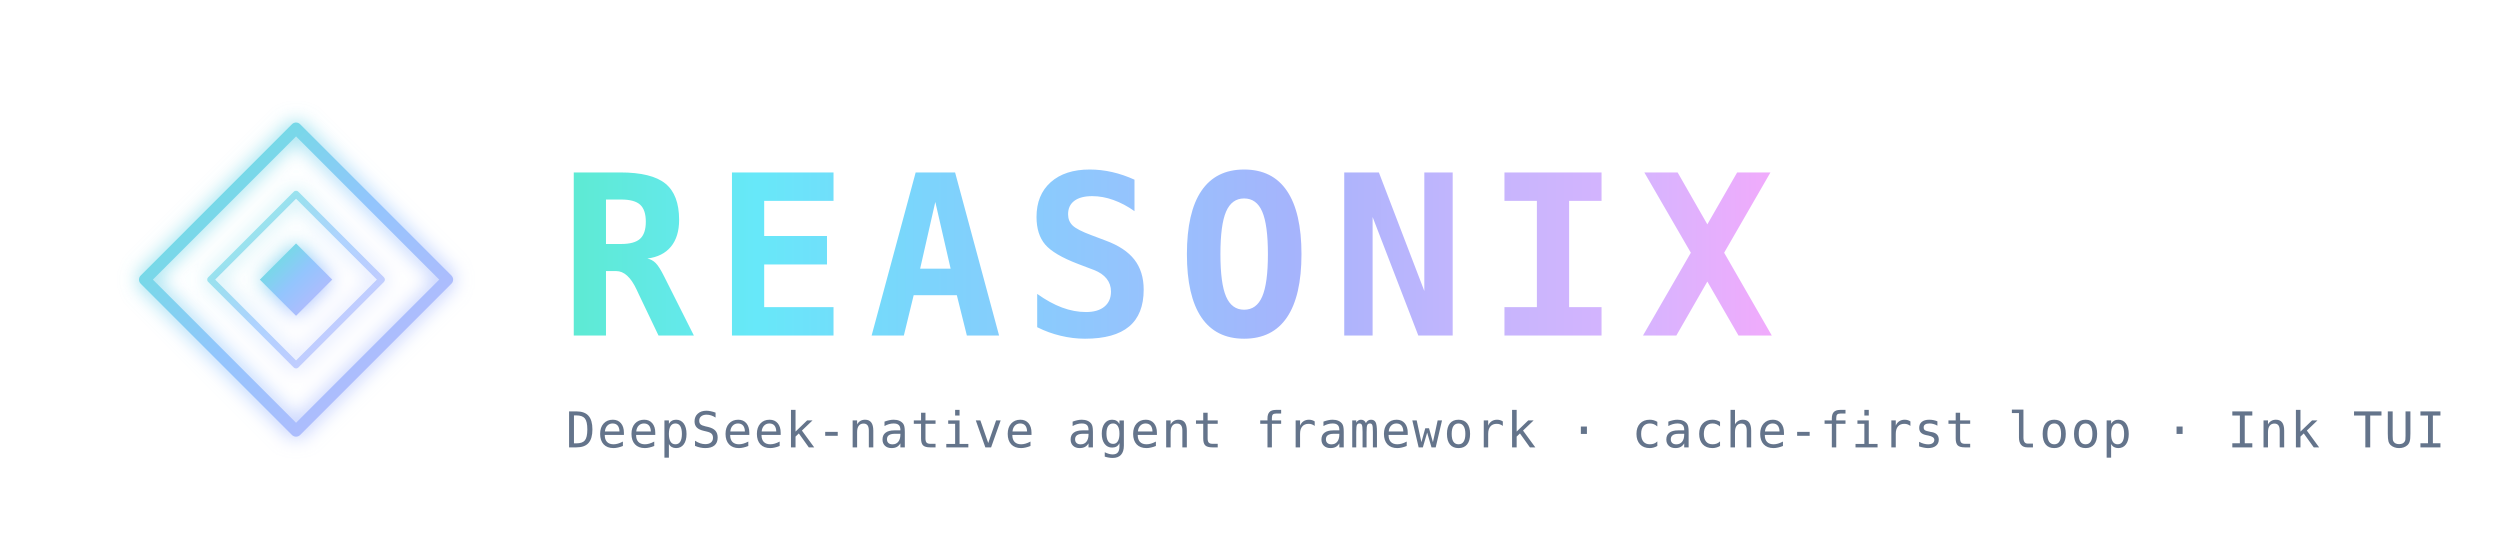
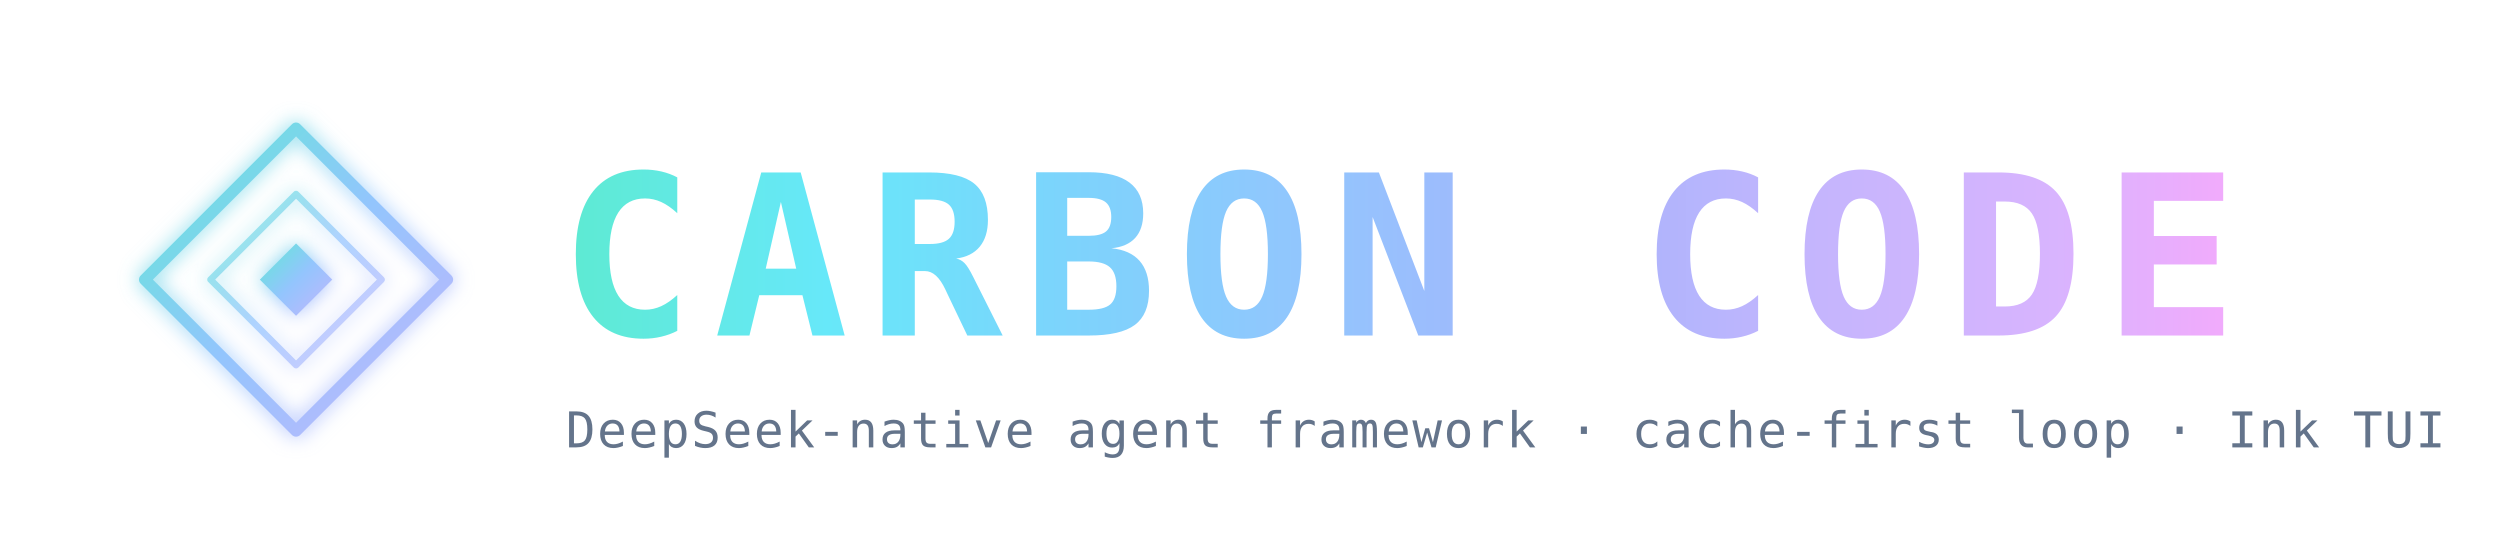
- <svg xmlns="http://www.w3.org/2000/svg" width="760" height="170" viewBox="0 0 760 170" role="img" aria-label="Reasonix — DeepSeek-native agent framework">
+ <svg xmlns="http://www.w3.org/2000/svg" width="760" height="170" viewBox="0 0 760 170" role="img" aria-label="Carbon Code — DeepSeek-native agent framework">
  <defs>
    <linearGradient id="rx-grad" x1="0%" y1="0%" x2="100%" y2="0%">
      <stop offset="0%" stop-color="#5eead4" />
      <stop offset="15%" stop-color="#67e8f9" />
      <stop offset="30%" stop-color="#7dd3fc" />
      <stop offset="45%" stop-color="#93c5fd" />
      <stop offset="60%" stop-color="#a5b4fc" />
      <stop offset="75%" stop-color="#c4b5fd" />
      <stop offset="90%" stop-color="#d8b4fe" />
      <stop offset="100%" stop-color="#f0abfc" />
    </linearGradient>
    <linearGradient id="rx-grad-mark" x1="0%" y1="0%" x2="100%" y2="100%">
      <stop offset="0%" stop-color="#5eead4" />
      <stop offset="50%" stop-color="#93c5fd" />
      <stop offset="100%" stop-color="#c4b5fd" />
    </linearGradient>
    <filter id="glow" x="-50%" y="-50%" width="200%" height="200%">
      <feGaussianBlur stdDeviation="3" result="blur" />
      <feMerge>
        <feMergeNode in="blur" />
        <feMergeNode in="SourceGraphic" />
      </feMerge>
    </filter>
  </defs>
  <g transform="translate(90, 85)" filter="url(#glow)">
    <g>
      <animateTransform attributeName="transform" type="rotate" from="0" to="360" dur="18s" repeatCount="indefinite" />
      <path d="M 0,-46 L 46,0 L 0,46 L -46,0 Z" fill="none" stroke="url(#rx-grad-mark)" stroke-width="3.5" stroke-linejoin="round">
        <animate attributeName="stroke-width" values="3.5;5.5;3.5" dur="2.4s" repeatCount="indefinite" />
      </path>
      <path d="M 0,-26 L 26,0 L 0,26 L -26,0 Z" fill="none" stroke="url(#rx-grad-mark)" stroke-width="2" stroke-linejoin="round" opacity="0.7">
        <animate attributeName="opacity" values="0.4;0.9;0.4" dur="2.4s" begin="0.8s" repeatCount="indefinite" />
      </path>
      <path d="M 0,-11 L 11,0 L 0,11 L -11,0 Z" fill="url(#rx-grad-mark)">
        <animate attributeName="opacity" values="0.75;1;0.75" dur="2.4s" repeatCount="indefinite" />
      </path>
    </g>
  </g>
-   <text x="170" y="102" font-family="ui-monospace, SFMono-Regular, 'Cascadia Code', Menlo, Consolas, 'DejaVu Sans Mono', monospace" font-size="68" font-weight="800" fill="url(#rx-grad)" letter-spacing="6">REASONIX
+   <text x="170" y="102" font-family="ui-monospace, SFMono-Regular, 'Cascadia Code', Menlo, Consolas, 'DejaVu Sans Mono', monospace" font-size="68" font-weight="800" fill="url(#rx-grad)" letter-spacing="6">CARBON CODE
    <animate attributeName="opacity" values="0.9;1;0.9" dur="3.2s" repeatCount="indefinite" />
  </text>
  <text x="172" y="136" font-family="ui-monospace, SFMono-Regular, 'Cascadia Code', Menlo, Consolas, 'DejaVu Sans Mono', monospace" font-size="15" fill="#64748b" letter-spacing="0.5">DeepSeek-native agent framework  ·  cache-first loop  ·  Ink TUI</text>
</svg>
